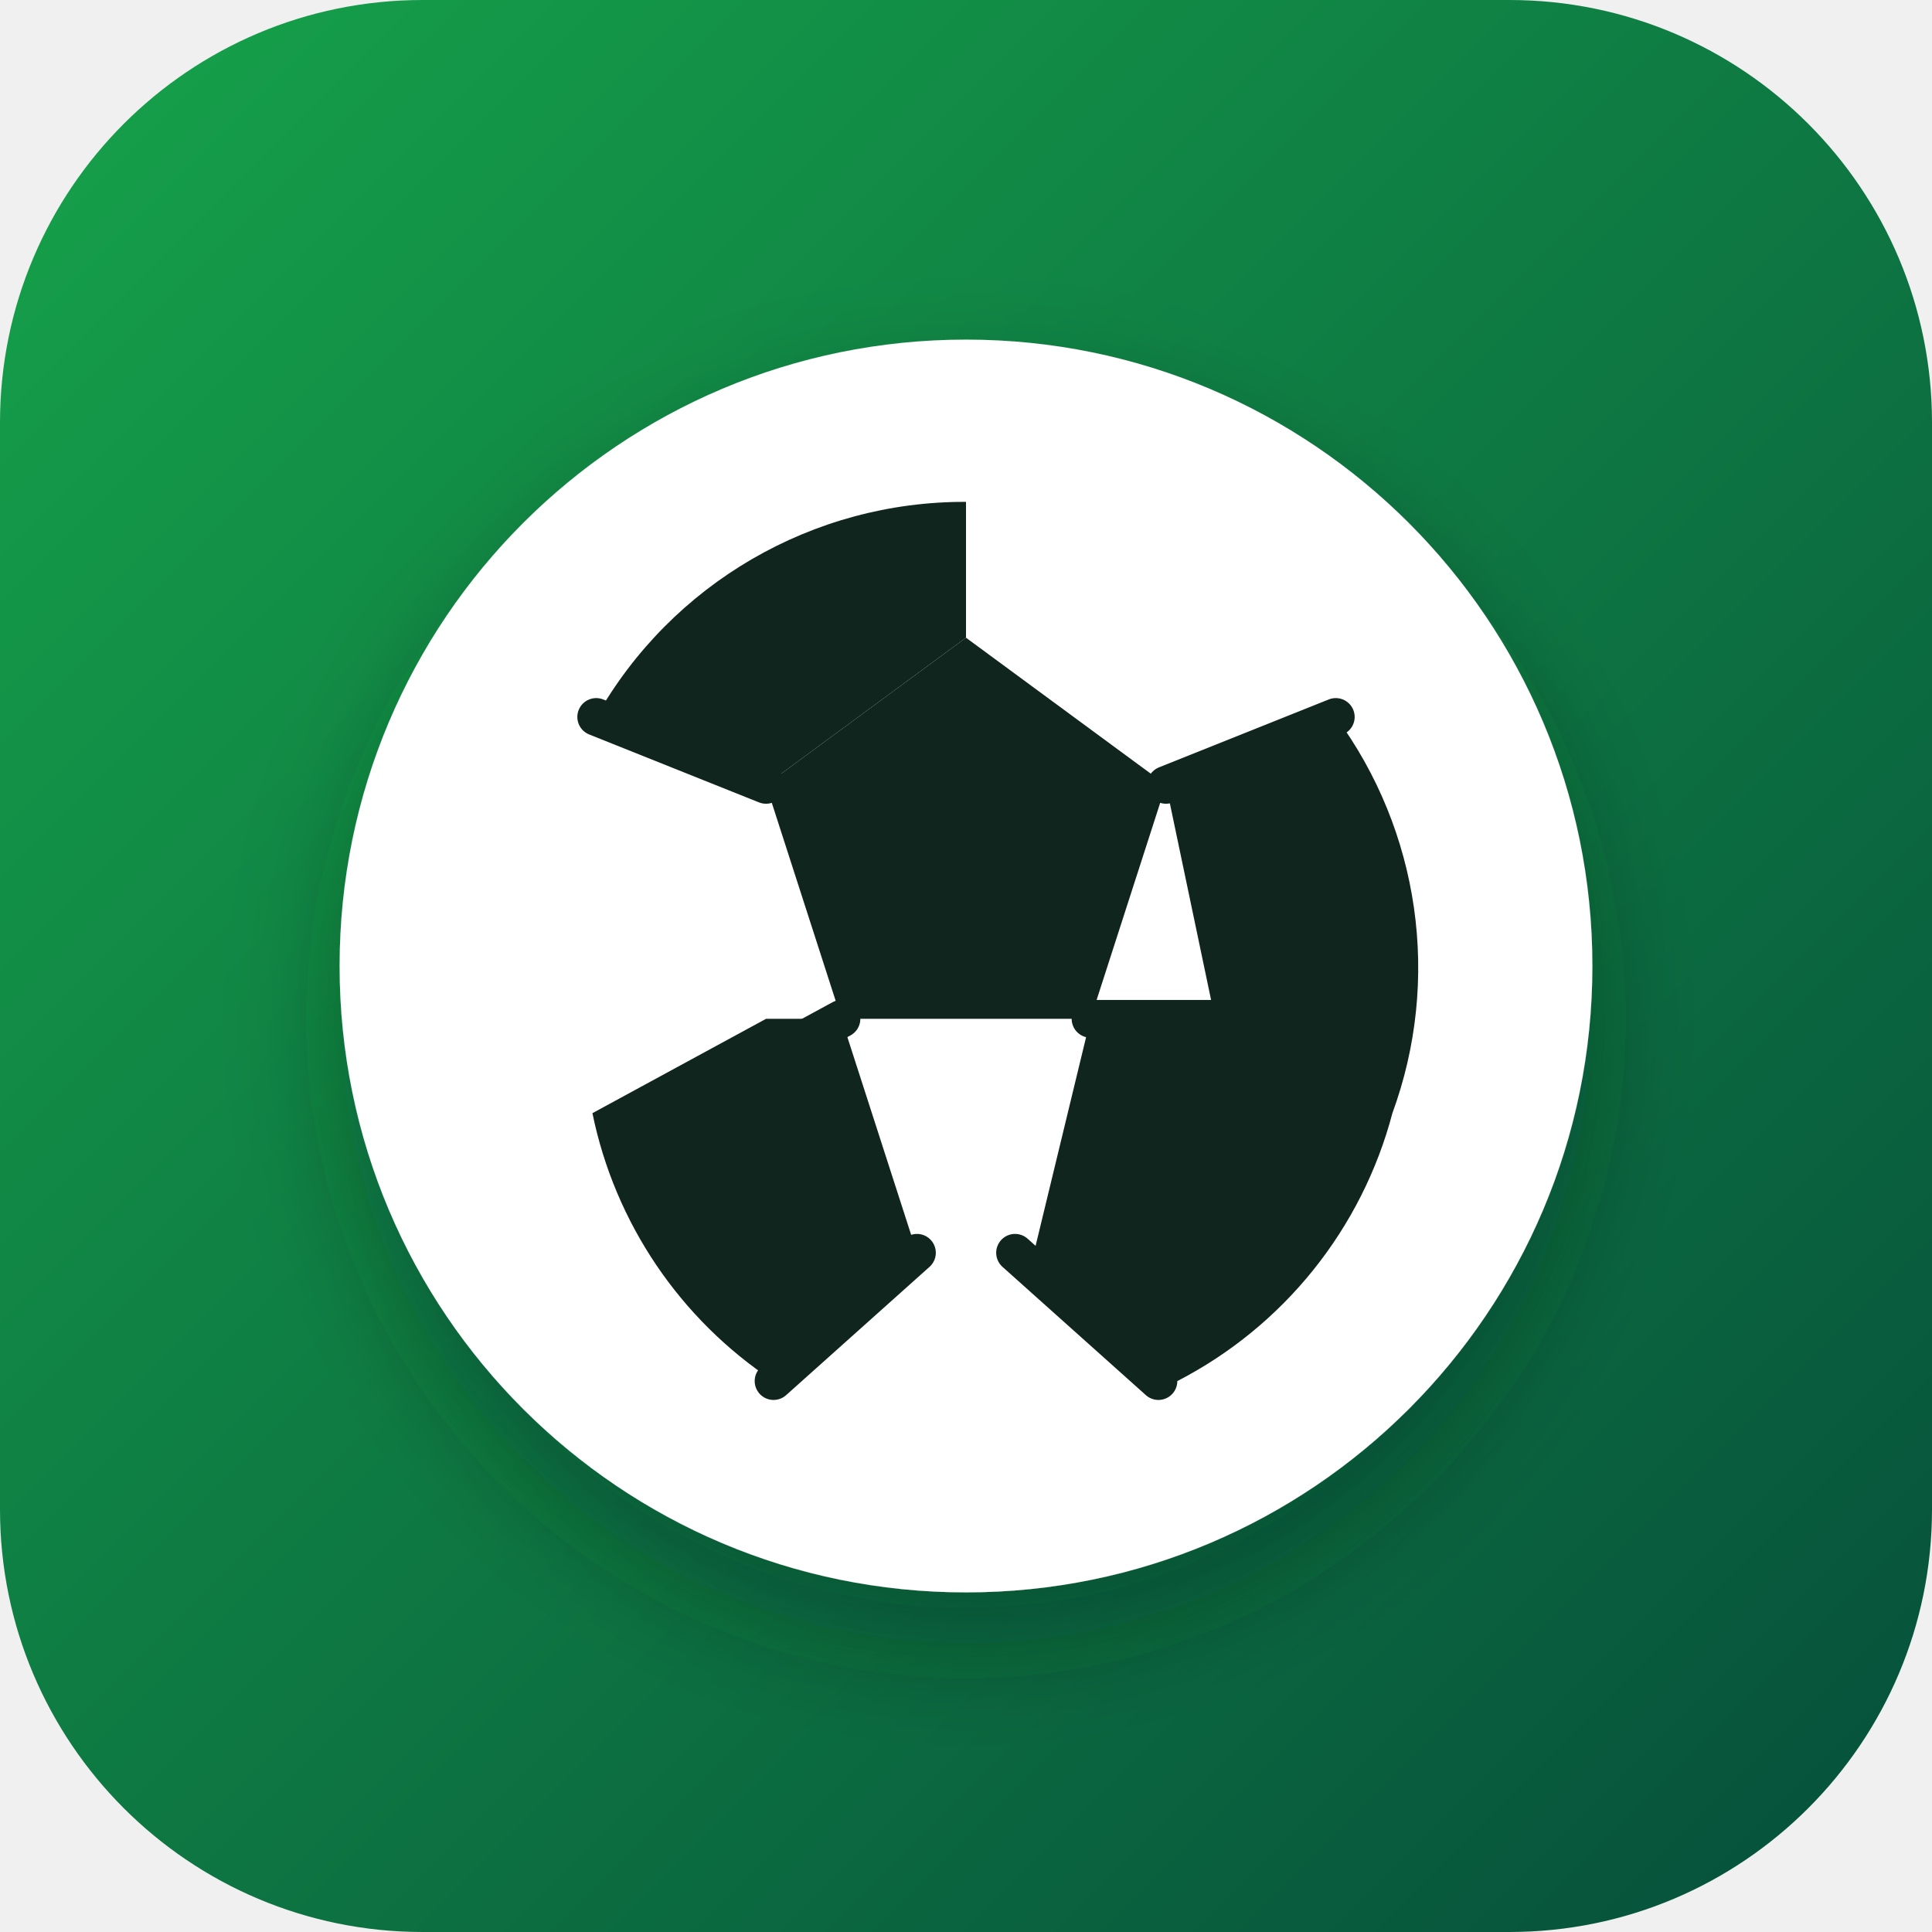
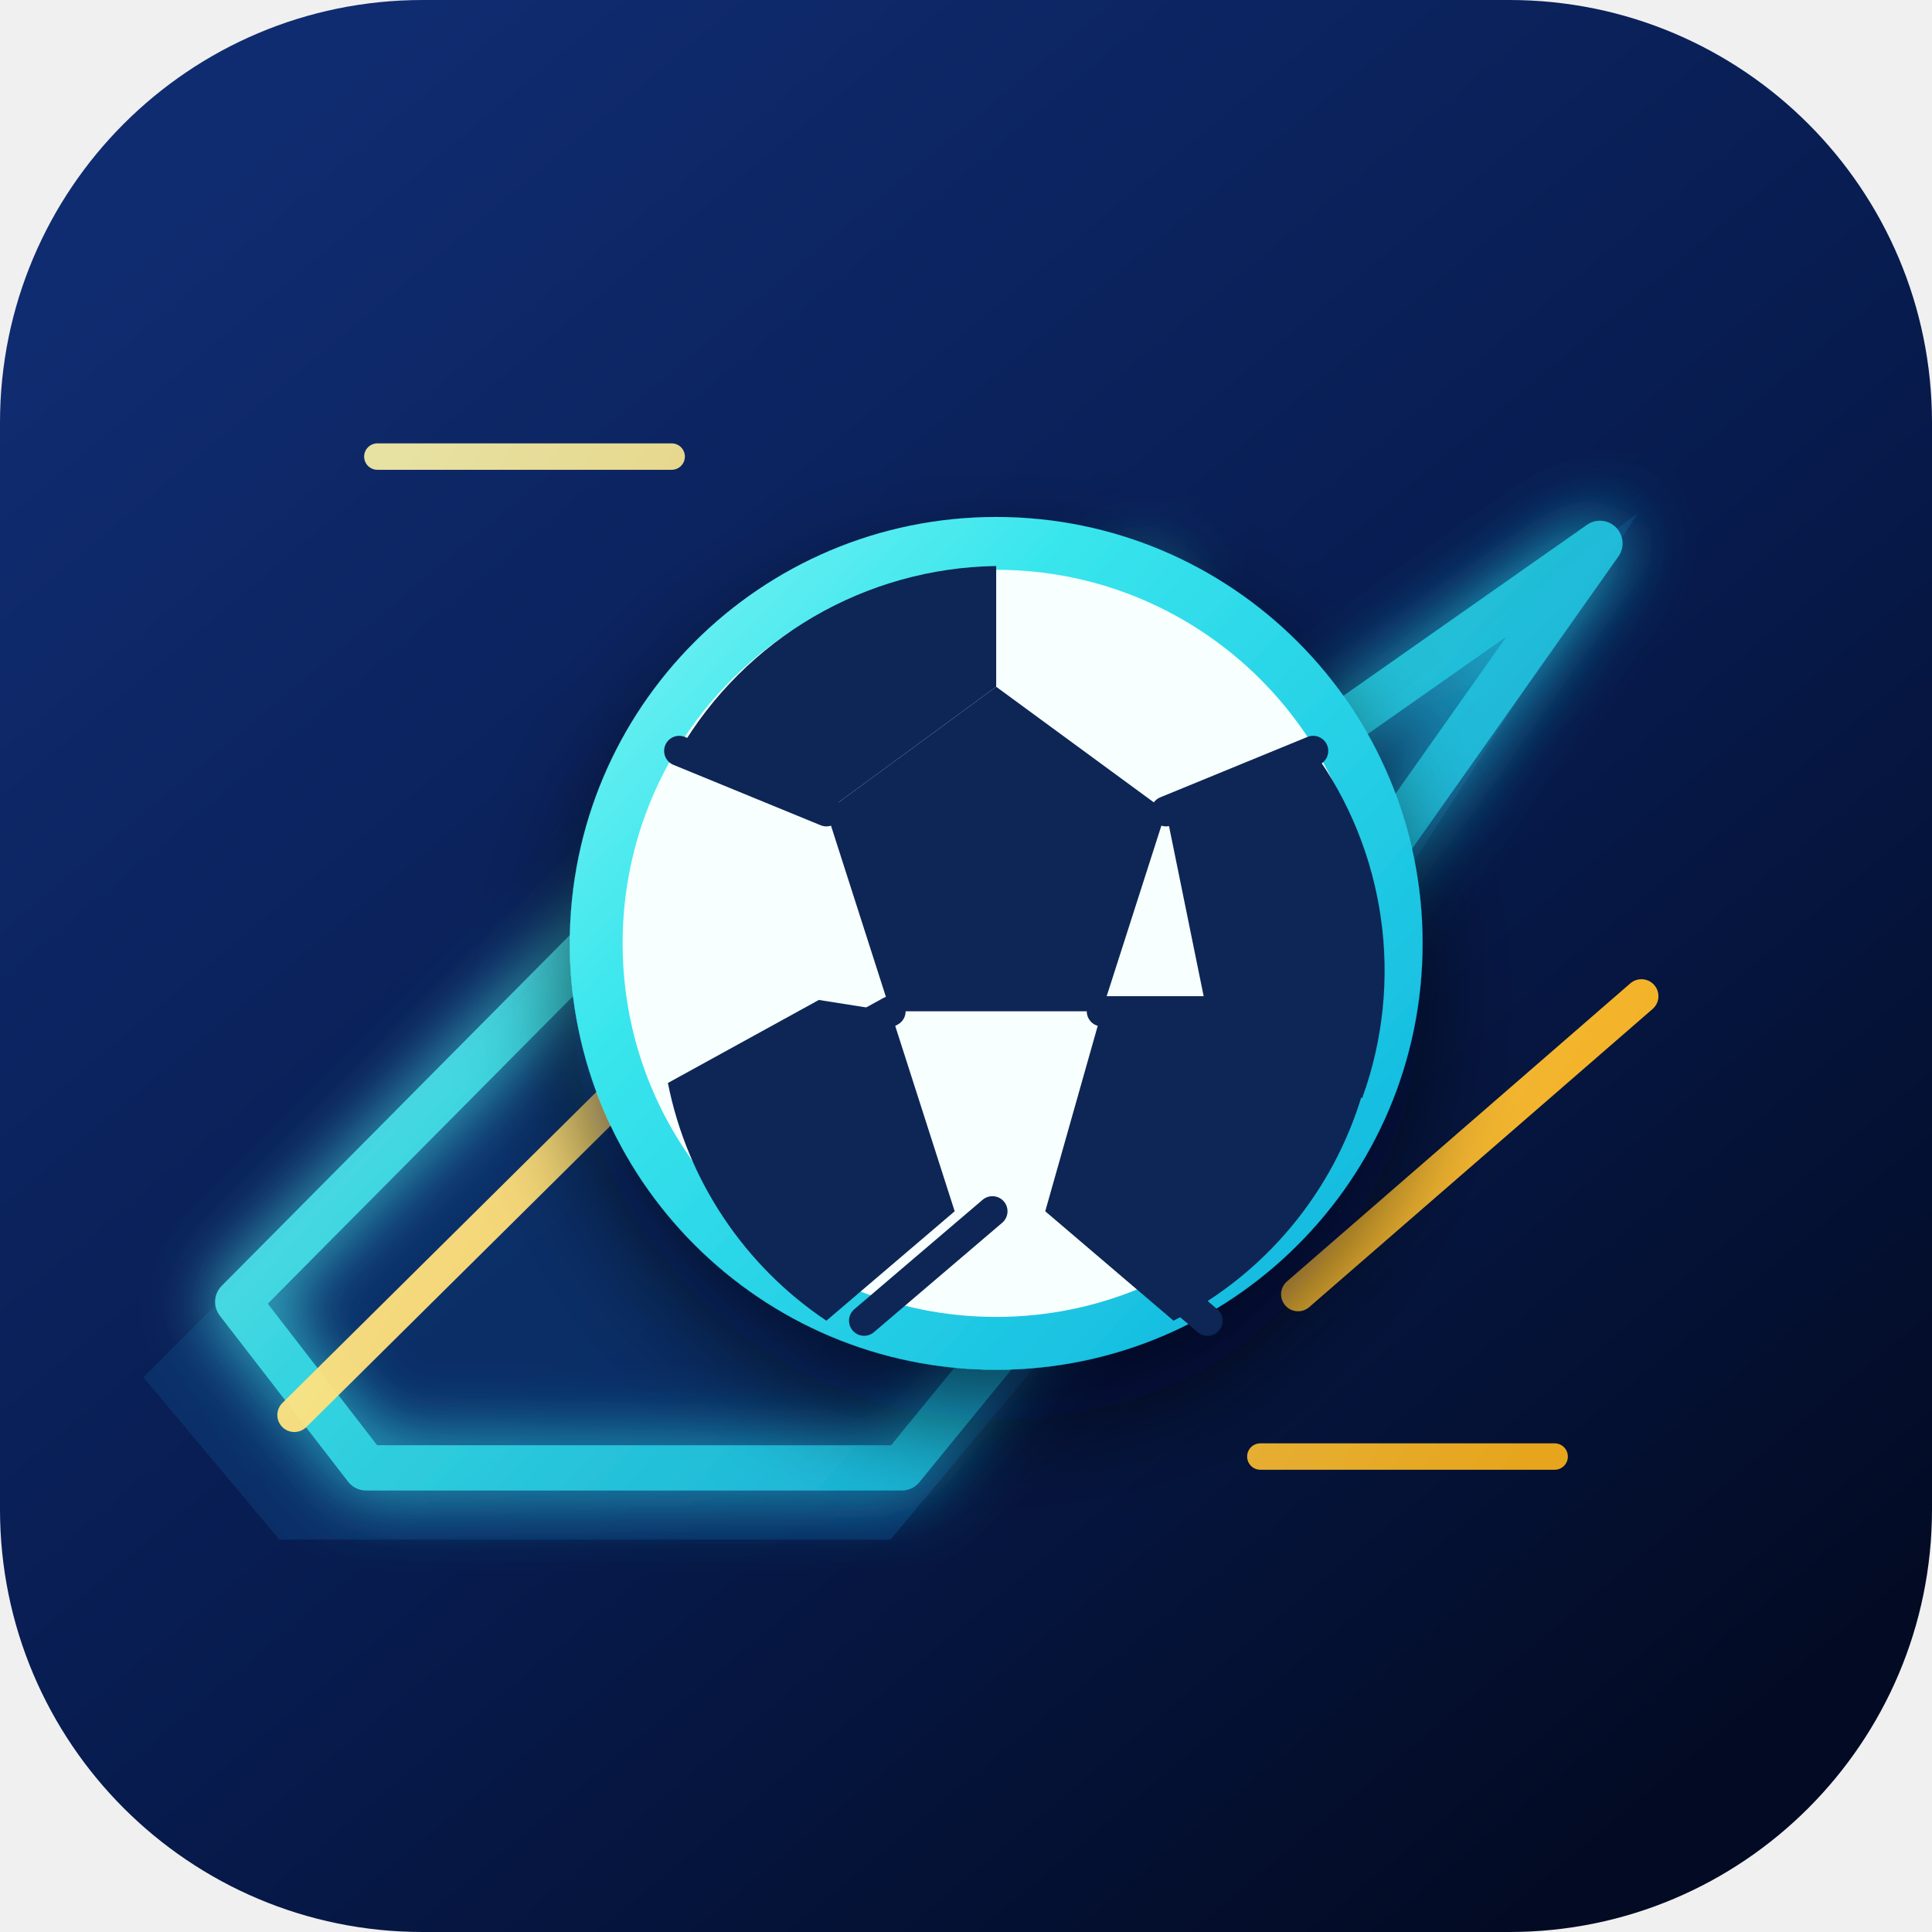
<svg xmlns="http://www.w3.org/2000/svg" width="512" height="512" viewBox="0 0 512 512">
  <defs>
-     <linearGradient id="bg" x1="0" y1="0" x2="1" y2="1">
-       <stop offset="0" stop-color="#16a34a" />
-       <stop offset="1" stop-color="#064e3b" />
+     <linearGradient id="bg" x1="72" y1="36" x2="440" y2="476" gradientUnits="userSpaceOnUse">
+       <stop stop-color="#102c70" />
+       <stop offset=".55" stop-color="#071b4e" />
+       <stop offset="1" stop-color="#030b24" />
    </linearGradient>
+     <linearGradient id="cyan" x1="90" y1="100" x2="418" y2="400" gradientUnits="userSpaceOnUse">
+       <stop stop-color="#b8fff9" />
+       <stop offset=".38" stop-color="#39e6ed" />
+       <stop offset="1" stop-color="#00a4d8" />
+     </linearGradient>
+     <linearGradient id="gold" x1="90" y1="150" x2="420" y2="360" gradientUnits="userSpaceOnUse">
+       <stop stop-color="#fff5a8" />
+       <stop offset="1" stop-color="#ffb51b" />
+     </linearGradient>
+     <filter id="glow" x="-40%" y="-40%" width="180%" height="180%">
+       <feGaussianBlur stdDeviation="9" result="blur" />
+       <feMerge>
+         <feMergeNode in="blur" />
+         <feMergeNode in="SourceGraphic" />
+       </feMerge>
+     </filter>
    <filter id="shadow" x="-30%" y="-30%" width="160%" height="160%">
-       <feDropShadow dx="0" dy="14" stdDeviation="14" flood-color="#022c22" flood-opacity=".35" />
+       <feDropShadow dx="0" dy="14" stdDeviation="14" flood-color="#000719" flood-opacity=".65" />
    </filter>
  </defs>
  <rect width="512" height="512" rx="112" fill="url(#bg)" />
-   <circle cx="256" cy="256" r="166" fill="#fff" filter="url(#shadow)" />
-   <g fill="#10251d">
-     <path d="m256 169 53 39-20 62h-66l-20-62z" />
-     <path d="m256 169-53 39-45-18a112 112 0 0 1 98-57z" />
-     <path d="m309 208 45-18a112 112 0 0 1 15 105l-47-25z" />
-     <path d="m223 270 20 62-38 34a112 112 0 0 1-48-71l46-25z" />
-     <path d="m289 270 66 0 14 25a112 112 0 0 1-57 71l-38-34z" />
+   <path d="M38 365 184 219l-23 82 143-145-39 107 169-127-97 151-101 121H74z" fill="#0c3c78" opacity=".55" />
+   <path d="m63 345 133-134-29 75 137-131-41 102 161-113-96 136-89 109H97z" fill="none" stroke="url(#cyan)" stroke-width="12" stroke-linecap="round" stroke-linejoin="round" opacity=".9" filter="url(#glow)" />
+   <path d="m78 375 107-106M344 343l91-79" stroke="url(#gold)" stroke-width="9" stroke-linecap="round" opacity=".95" />
+   <g filter="url(#shadow)">
+     <circle cx="264" cy="250" r="113" fill="url(#cyan)" />
+     <circle cx="264" cy="250" r="99" fill="#f7ffff" />
+     <path d="m264 182 45 33-17 53h-56l-17-53z" fill="#102754" />
+     <path d="m264 182-45 33-39-16a99 99 0 0 1 84-49zM309 215l39-16a99 99 0 0 1 13 92l-41-22zM236 268l17 53-34 29a99 99 0 0 1-42-63l40-22zM292 268h57l12 22a99 99 0 0 1-50 60l-34-29z" fill="#102754" />
+     <path d="m219 215-39-16m129 16 39-16m-112 69-40 22m96-22h57m-86 53-34 29m57-29 34 29" fill="none" stroke="#102754" stroke-width="8" stroke-linecap="round" />
  </g>
-   <g fill="none" stroke="#10251d" stroke-width="10" stroke-linecap="round" stroke-linejoin="round">
-     <path d="m203 208-45-18M309 208l45-18M223 270l-46 25M289 270l66 0M243 332l-38 34M269 332l38 34" />
-   </g>
+   <path d="M100 121h78M334 386h78" stroke="url(#gold)" stroke-width="7" stroke-linecap="round" opacity=".9" />
</svg>
